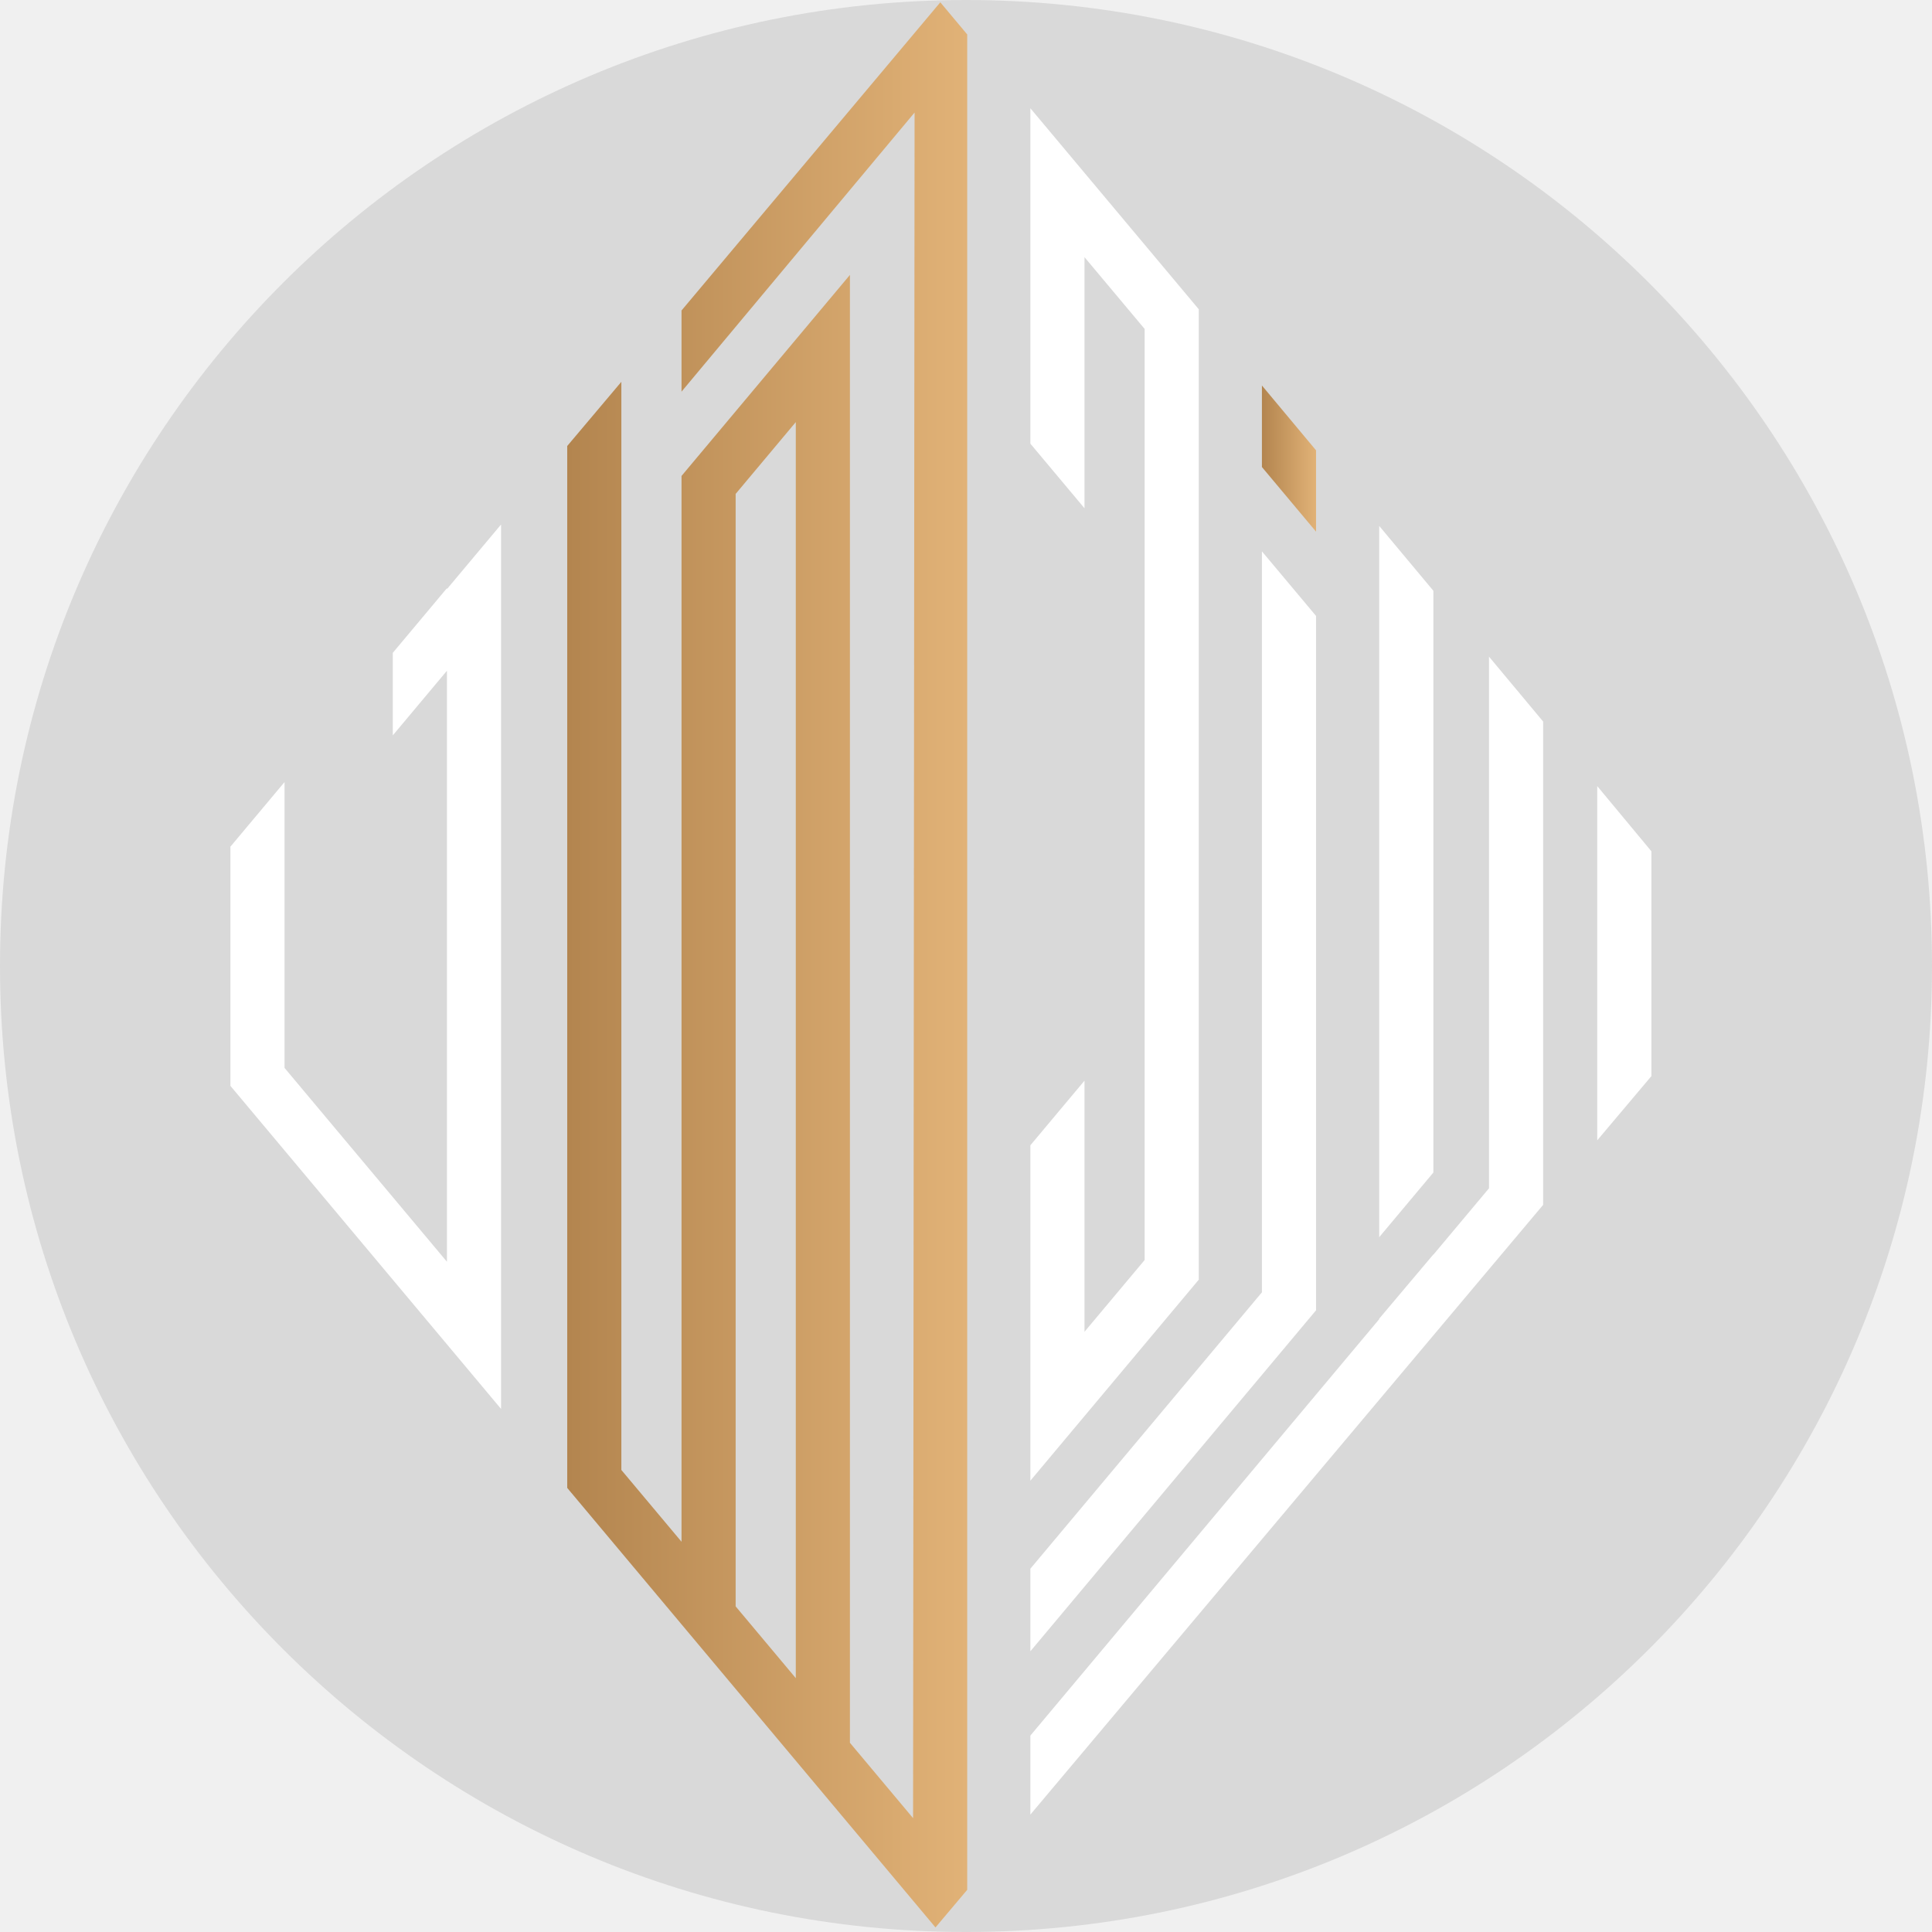
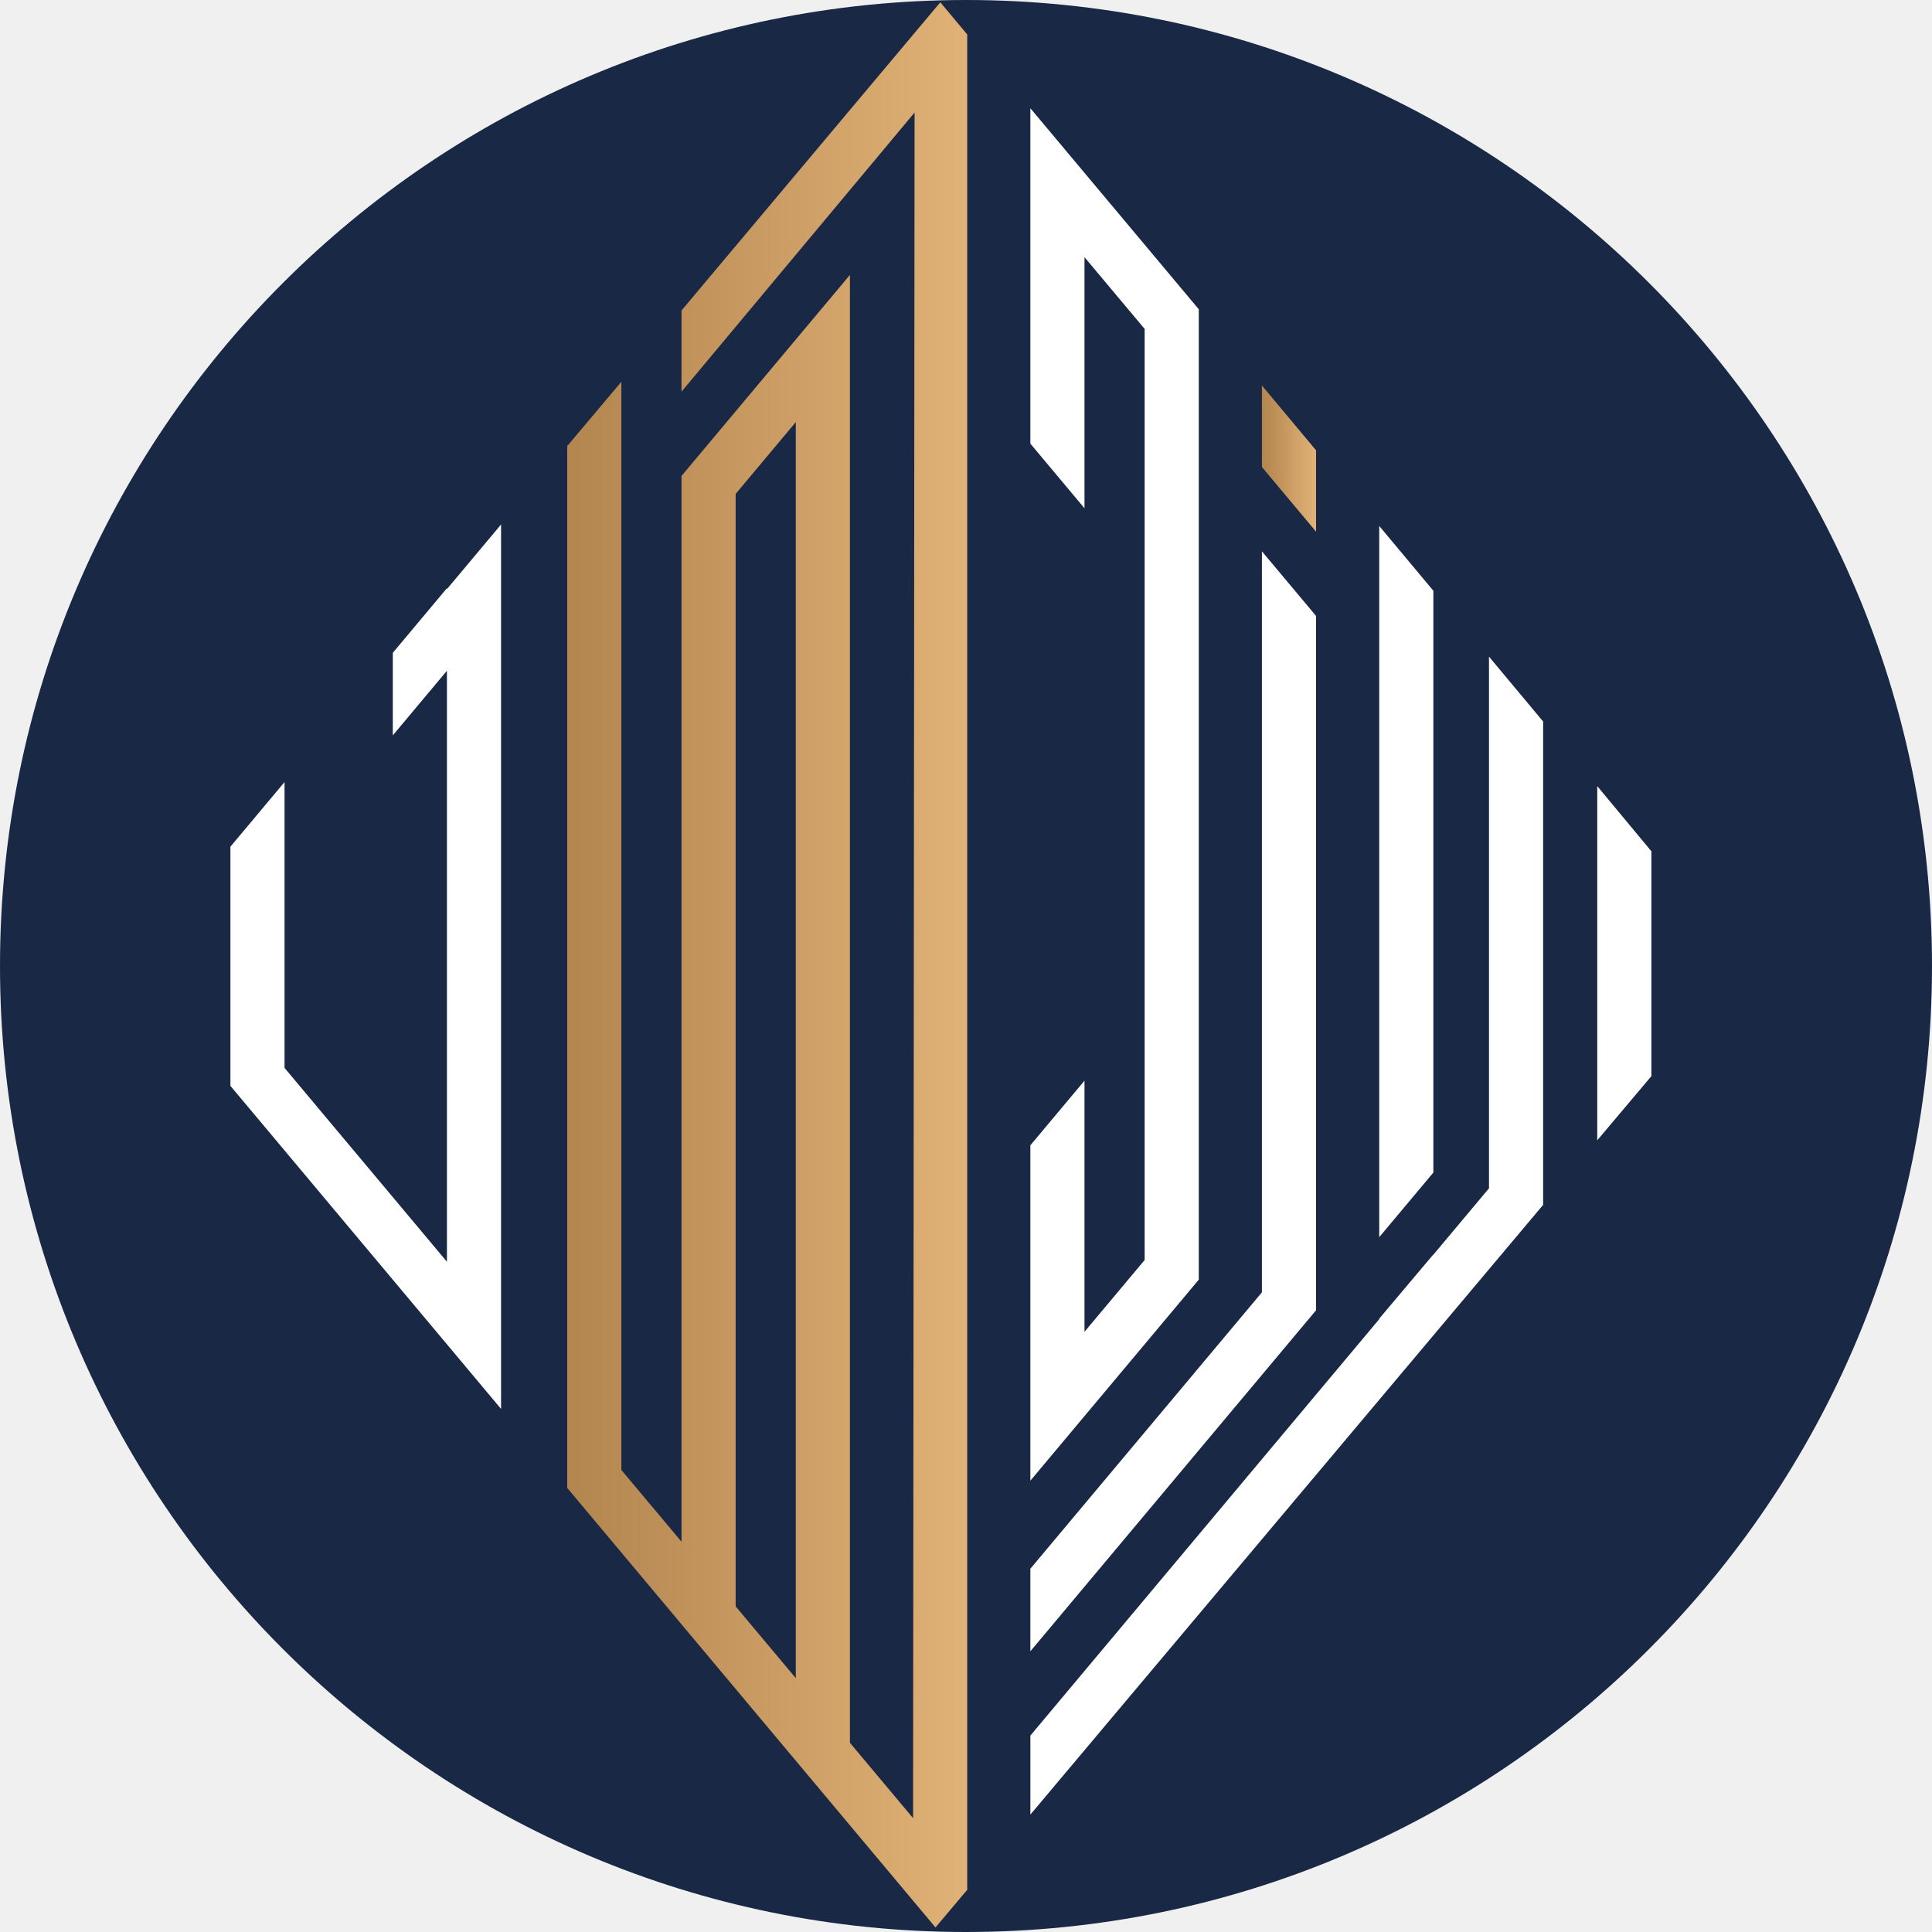
<svg xmlns="http://www.w3.org/2000/svg" width="281" height="281" viewBox="0 0 281 281" fill="none">
  <g clip-path="url(#clip0_33_42)">
-     <path d="M140.5 281C218.096 281 281 218.096 281 140.5C281 62.904 218.096 0 140.5 0C62.904 0 0 62.904 0 140.5C0 218.096 62.904 281 140.5 281Z" fill="#D9D9D9" />
+     <path d="M140.5 281C218.096 281 281 218.096 281 140.5C281 62.904 218.096 0 140.5 0C62.904 0 0 62.904 0 140.5C0 218.096 62.904 281 140.5 281Z" fill="#192845" />
    <path d="M240.187 123.815V156.515L232.312 165.854V114.336L240.187 123.815Z" fill="white" />
    <path d="M183.541 67.928L191.414 77.329V65.501L183.541 56.07V67.928Z" fill="url(#paint0_linear_33_42)" />
    <path d="M191.415 89.587V190.572L183.541 199.972L174.356 210.933L166.483 220.333L157.735 230.774L151.829 237.825L149.861 240.173V228.162L157.735 218.766L166.483 208.326L174.356 198.926L183.541 187.961V80.191L191.415 89.587Z" fill="white" />
    <path d="M166.483 35.584L157.735 25.142L149.861 15.742V28.003V64.526L157.735 73.926V37.404L166.483 47.843V183.261L157.735 193.702V157.178L149.861 166.578V203.101V215.362L157.735 205.962L166.483 195.521L174.356 186.121V186.029V45.075V44.983L166.483 35.584Z" fill="white" />
    <path d="M72.878 76.285V204.923L65.005 195.523L57.132 186.127L41.385 167.327L33.512 157.932V123.146L41.385 113.746V155.32L49.258 164.72L57.132 174.116L65.005 183.516V97.556L57.132 106.956V94.949L65.005 85.549V85.681L72.59 76.627L72.878 76.285Z" fill="white" />
    <path d="M208.475 85.923L200.602 76.496V179.939L208.475 170.54V85.923Z" fill="white" />
    <path d="M224.441 104.943V175.243L149.863 263.923V252.432L200.602 191.864V191.79L208.475 182.451V182.491L216.567 172.832V95.504L224.441 104.943Z" fill="white" />
    <path d="M99.123 45.16V56.965L133.021 16.368L132.803 264.441L123.617 253.479V39.985L99.123 69.225V224.239L90.373 213.799V55.532L82.5 64.869V216.409L136.061 280.336L140.676 274.864V7.516V5.008L136.763 0.336L99.123 45.16ZM115.639 243.953L106.996 233.639V71.837L115.744 61.392V244.079L115.639 243.953Z" fill="url(#paint1_linear_33_42)" />
  </g>
  <defs>
    <linearGradient id="paint0_linear_33_42" x1="183.541" y1="66.699" x2="191.415" y2="66.699" gradientUnits="userSpaceOnUse">
      <stop stop-color="#B3854F" />
      <stop offset="1e-08" stop-color="#B3854F" />
      <stop offset="1" stop-color="#E1B277" />
    </linearGradient>
    <linearGradient id="paint1_linear_33_42" x1="82.501" y1="140.336" x2="140.676" y2="140.336" gradientUnits="userSpaceOnUse">
      <stop stop-color="#B3854F" />
      <stop offset="1e-08" stop-color="#B3854F" />
      <stop offset="1" stop-color="#E1B277" />
    </linearGradient>
    <clipPath id="clip0_33_42">
      <rect width="281" height="281" fill="white" />
    </clipPath>
  </defs>
</svg>
